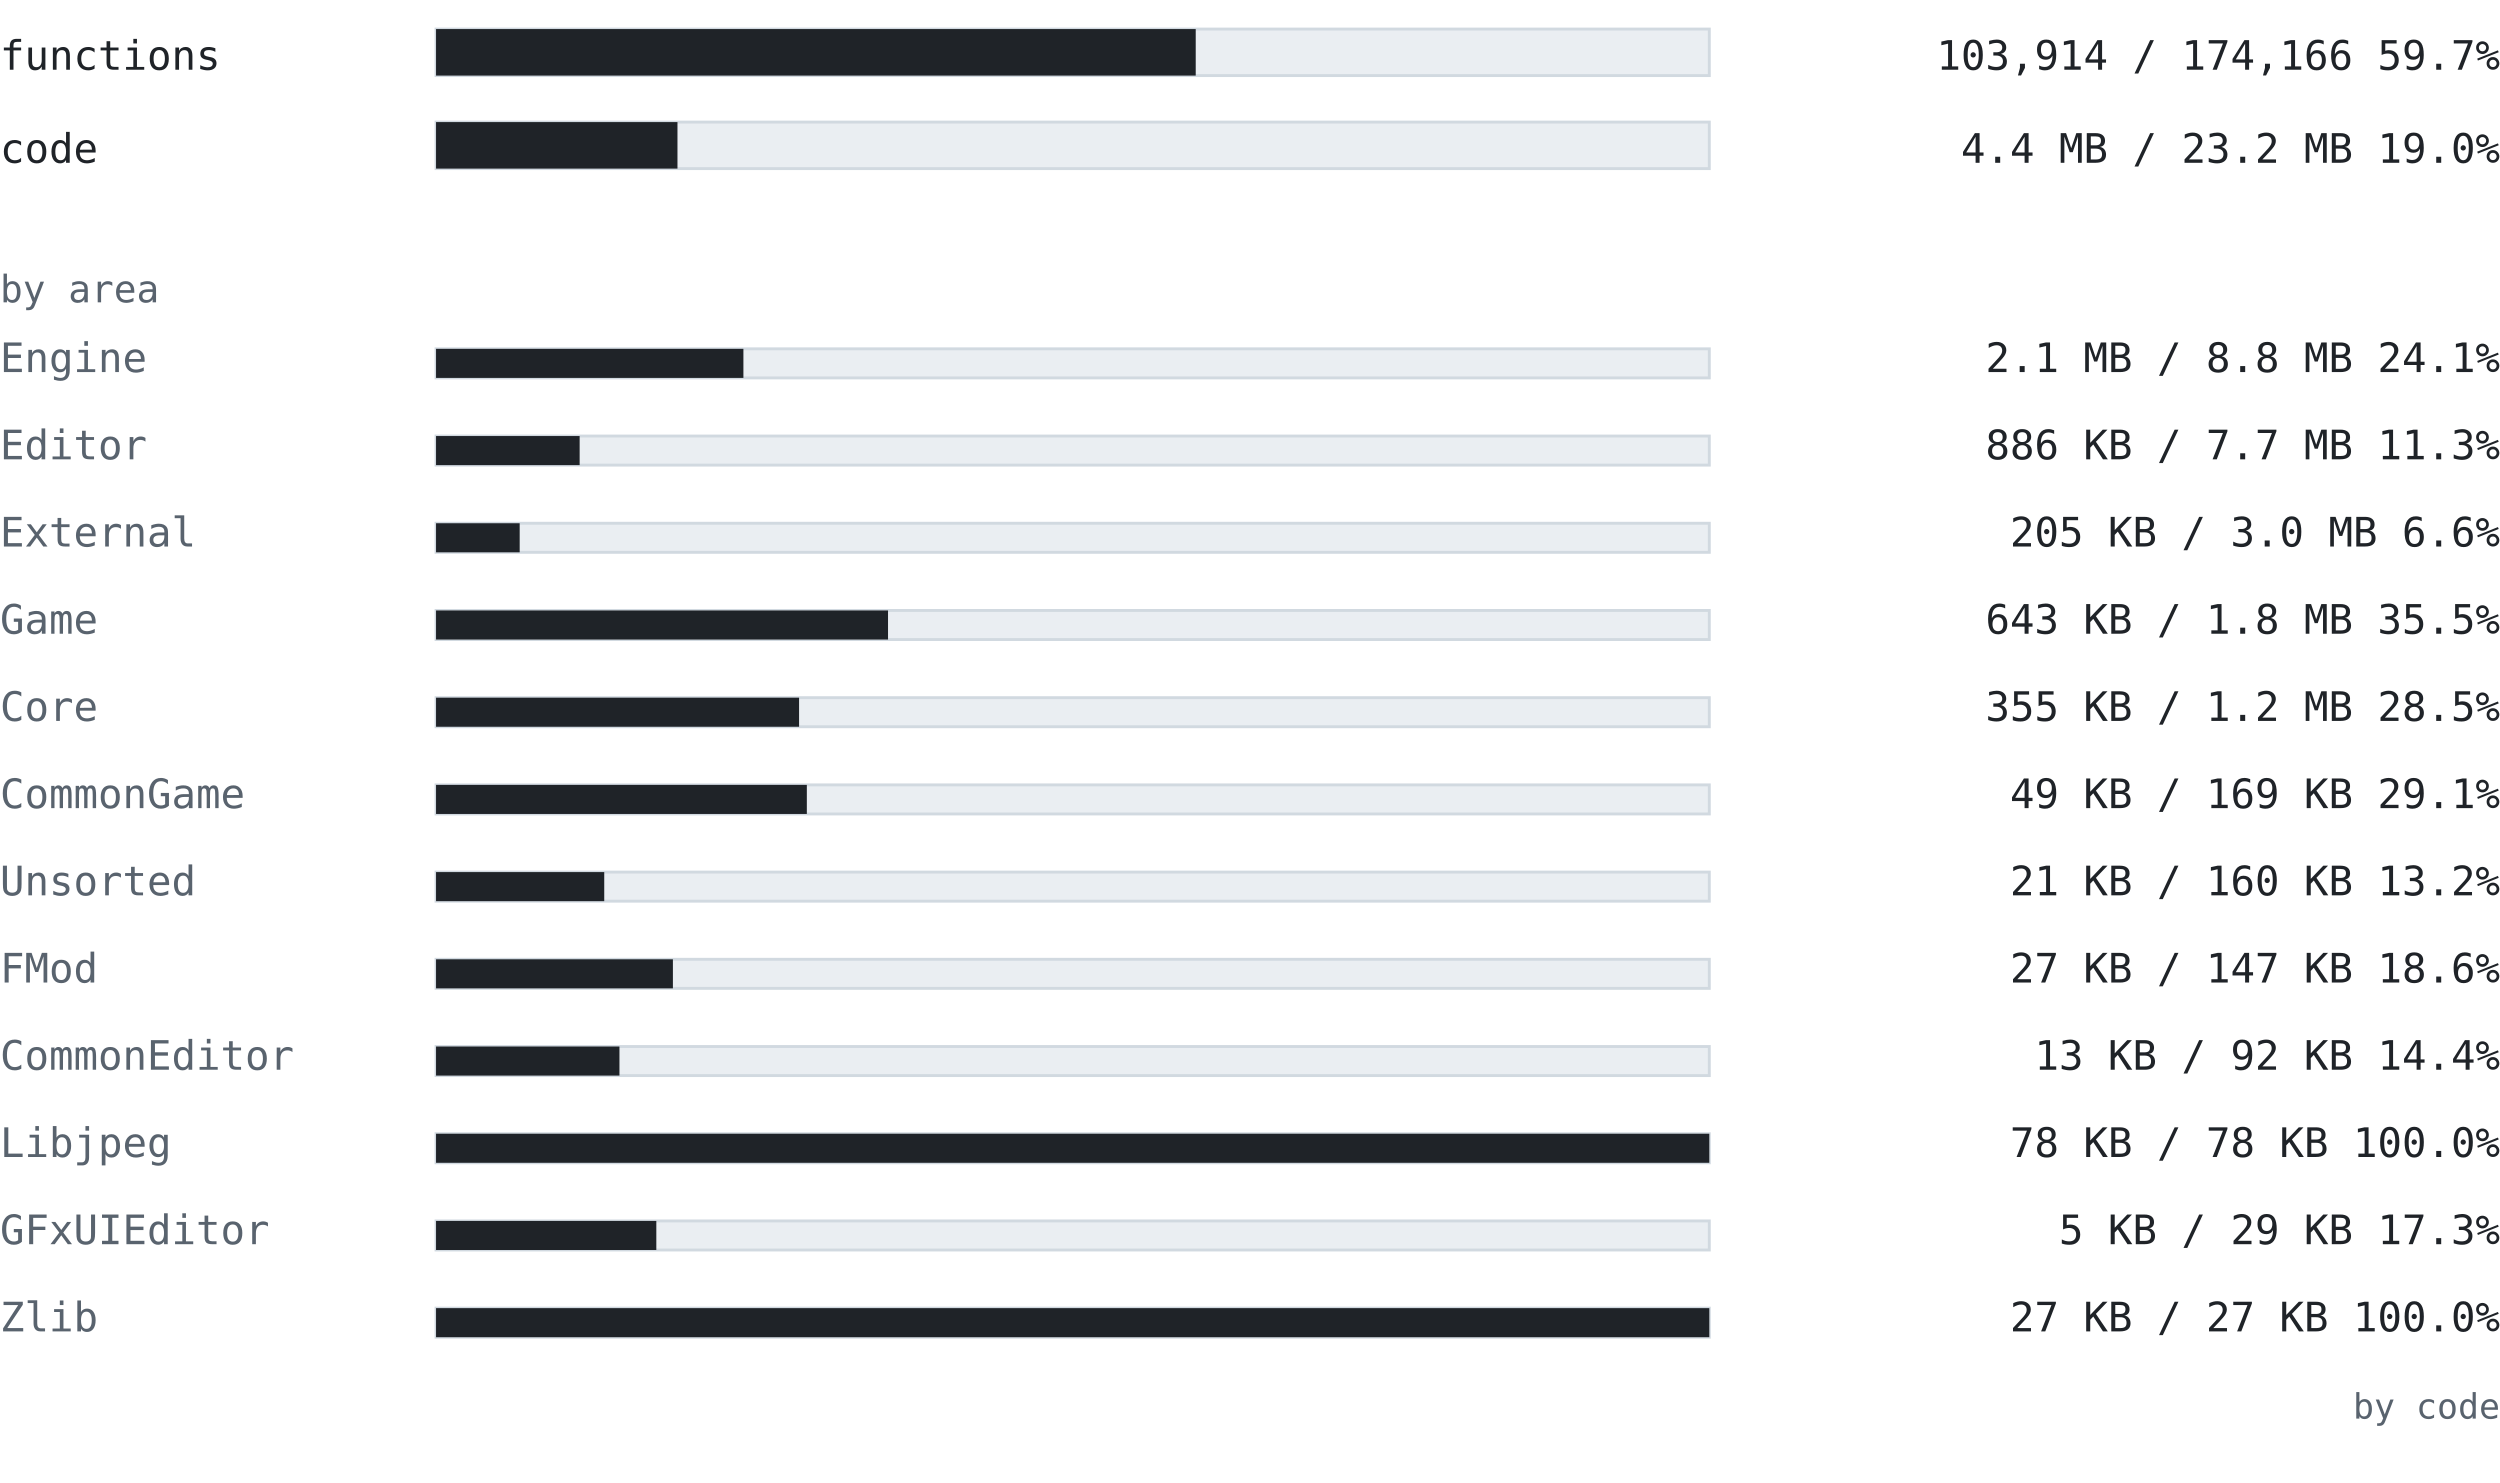
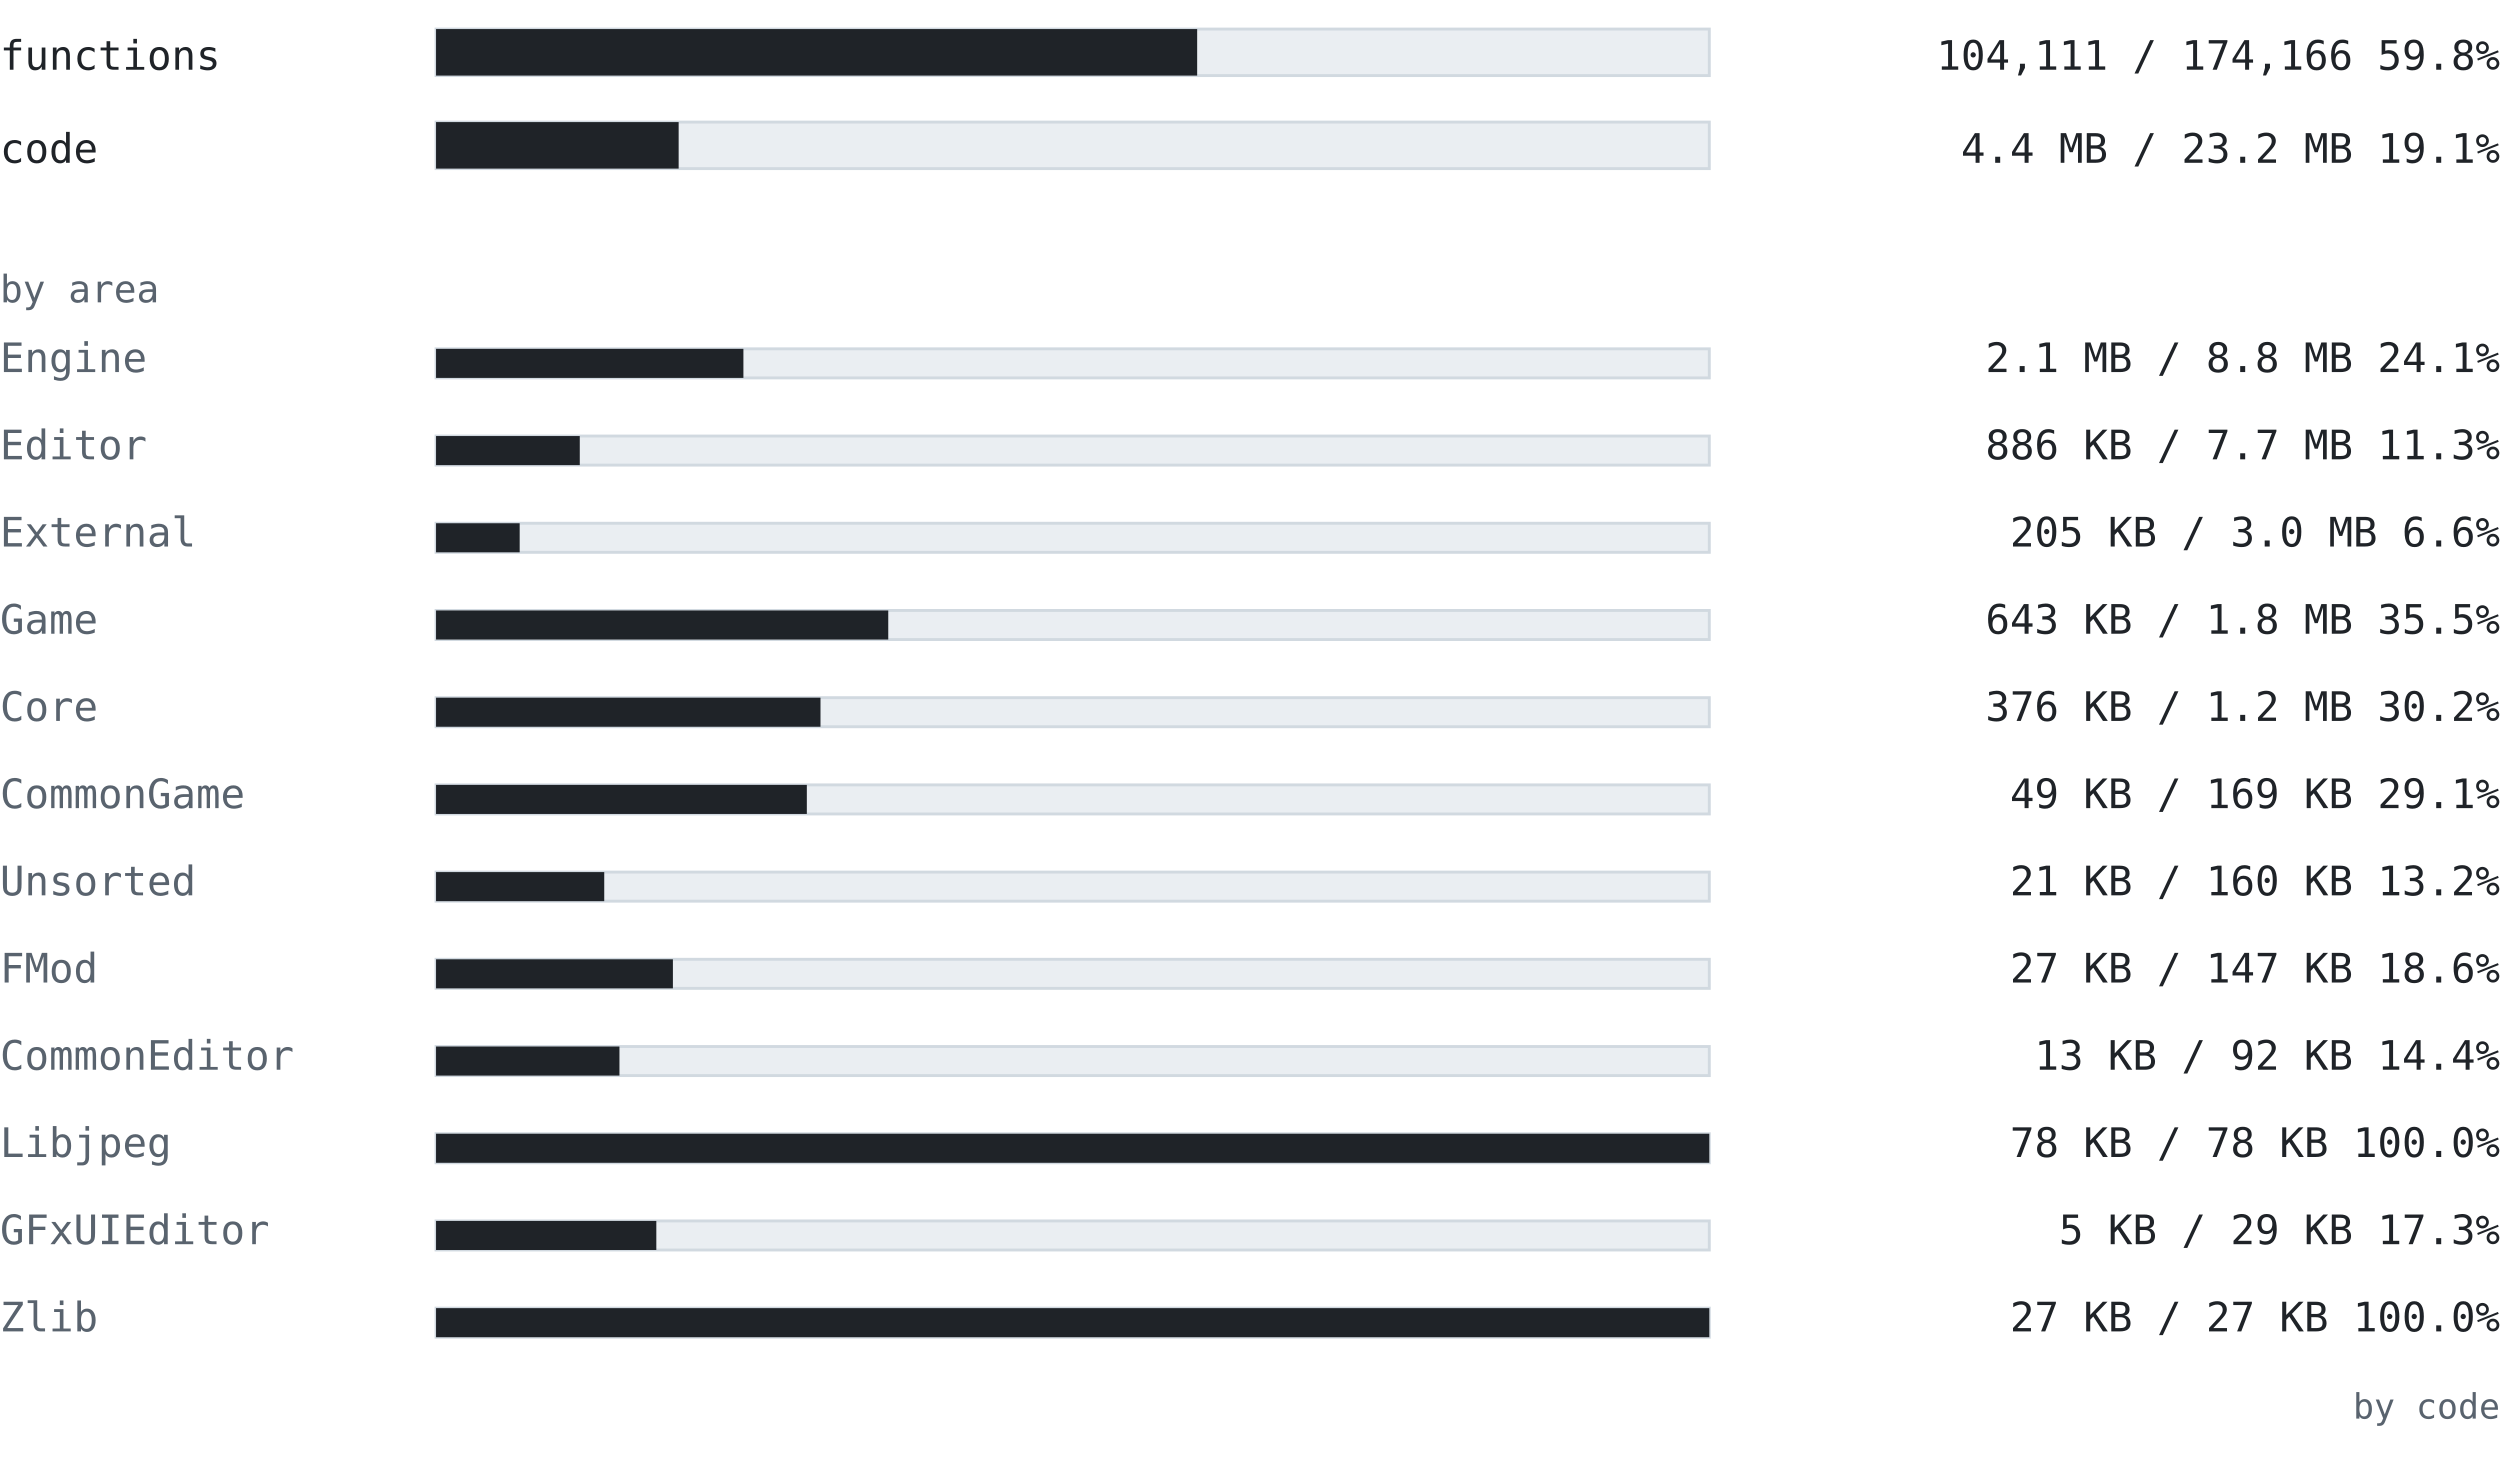
<svg xmlns="http://www.w3.org/2000/svg" width="860" height="510" viewBox="0 0 860 510" font-family="ui-monospace, SFMono-Regular, 'Cascadia Mono', Consolas, 'DejaVu Sans Mono', monospace">
  <text x="0" y="24" font-size="14" fill="#1f2328" text-anchor="start" font-weight="normal">functions</text>
  <rect x="150" y="10" width="438" height="16" fill="#eaeef2" stroke="#d1d9e0" />
-   <rect x="150" y="10" width="261.327" height="16" fill="#1f2328" />
-   <text x="860" y="24" font-size="14" fill="#1f2328" text-anchor="end" font-weight="normal">103,914 / 174,166  59.7%</text>
+   <rect x="150" y="10" width="261.823" height="16" fill="#1f2328" />
+   <text x="860" y="24" font-size="14" fill="#1f2328" text-anchor="end" font-weight="normal">104,111 / 174,166  59.8%</text>
  <text x="0" y="56" font-size="14" fill="#1f2328" text-anchor="start" font-weight="normal">code</text>
  <rect x="150" y="42" width="438" height="16" fill="#eaeef2" stroke="#d1d9e0" />
-   <rect x="150" y="42" width="83.049" height="16" fill="#1f2328" />
-   <text x="860" y="56" font-size="14" fill="#1f2328" text-anchor="end" font-weight="normal">4.4 MB / 23.2 MB  19.0%</text>
+   <rect x="150" y="42" width="83.457" height="16" fill="#1f2328" />
+   <text x="860" y="56" font-size="14" fill="#1f2328" text-anchor="end" font-weight="normal">4.4 MB / 23.2 MB  19.1%</text>
  <text x="0" y="104" font-size="13" fill="#59636e" text-anchor="start" font-weight="normal">by area</text>
  <text x="0" y="128" font-size="14" fill="#59636e" text-anchor="start" font-weight="normal">Engine</text>
  <rect x="150" y="120" width="438" height="10" fill="#eaeef2" stroke="#d1d9e0" />
  <rect x="150" y="120" width="105.732" height="10" fill="#1f2328" />
  <text x="860" y="128" font-size="14" fill="#1f2328" text-anchor="end" font-weight="normal">2.1 MB / 8.8 MB  24.1%</text>
  <text x="0" y="158" font-size="14" fill="#59636e" text-anchor="start" font-weight="normal">Editor</text>
  <rect x="150" y="150" width="438" height="10" fill="#eaeef2" stroke="#d1d9e0" />
-   <rect x="150" y="150" width="49.398" height="10" fill="#1f2328" />
+   <rect x="150" y="150" width="49.444" height="10" fill="#1f2328" />
  <text x="860" y="158" font-size="14" fill="#1f2328" text-anchor="end" font-weight="normal">886 KB / 7.7 MB  11.3%</text>
  <text x="0" y="188" font-size="14" fill="#59636e" text-anchor="start" font-weight="normal">External</text>
  <rect x="150" y="180" width="438" height="10" fill="#eaeef2" stroke="#d1d9e0" />
  <rect x="150" y="180" width="28.77" height="10" fill="#1f2328" />
  <text x="860" y="188" font-size="14" fill="#1f2328" text-anchor="end" font-weight="normal">205 KB / 3.0 MB  6.6%</text>
  <text x="0" y="218" font-size="14" fill="#59636e" text-anchor="start" font-weight="normal">Game</text>
  <rect x="150" y="210" width="438" height="10" fill="#eaeef2" stroke="#d1d9e0" />
-   <rect x="150" y="210" width="155.481" height="10" fill="#1f2328" />
+   <rect x="150" y="210" width="155.559" height="10" fill="#1f2328" />
  <text x="860" y="218" font-size="14" fill="#1f2328" text-anchor="end" font-weight="normal">643 KB / 1.8 MB  35.5%</text>
  <text x="0" y="248" font-size="14" fill="#59636e" text-anchor="start" font-weight="normal">Core</text>
  <rect x="150" y="240" width="438" height="10" fill="#eaeef2" stroke="#d1d9e0" />
-   <rect x="150" y="240" width="124.882" height="10" fill="#1f2328" />
-   <text x="860" y="248" font-size="14" fill="#1f2328" text-anchor="end" font-weight="normal">355 KB / 1.2 MB  28.5%</text>
+   <rect x="150" y="240" width="132.249" height="10" fill="#1f2328" />
+   <text x="860" y="248" font-size="14" fill="#1f2328" text-anchor="end" font-weight="normal">376 KB / 1.2 MB  30.2%</text>
  <text x="0" y="278" font-size="14" fill="#59636e" text-anchor="start" font-weight="normal">CommonGame</text>
  <rect x="150" y="270" width="438" height="10" fill="#eaeef2" stroke="#d1d9e0" />
  <rect x="150" y="270" width="127.552" height="10" fill="#1f2328" />
  <text x="860" y="278" font-size="14" fill="#1f2328" text-anchor="end" font-weight="normal">49 KB / 169 KB  29.1%</text>
  <text x="0" y="308" font-size="14" fill="#59636e" text-anchor="start" font-weight="normal">Unsorted</text>
  <rect x="150" y="300" width="438" height="10" fill="#eaeef2" stroke="#d1d9e0" />
  <rect x="150" y="300" width="57.859" height="10" fill="#1f2328" />
  <text x="860" y="308" font-size="14" fill="#1f2328" text-anchor="end" font-weight="normal">21 KB / 160 KB  13.2%</text>
  <text x="0" y="338" font-size="14" fill="#59636e" text-anchor="start" font-weight="normal">FMod</text>
  <rect x="150" y="330" width="438" height="10" fill="#eaeef2" stroke="#d1d9e0" />
  <rect x="150" y="330" width="81.479" height="10" fill="#1f2328" />
  <text x="860" y="338" font-size="14" fill="#1f2328" text-anchor="end" font-weight="normal">27 KB / 147 KB  18.6%</text>
  <text x="0" y="368" font-size="14" fill="#59636e" text-anchor="start" font-weight="normal">CommonEditor</text>
  <rect x="150" y="360" width="438" height="10" fill="#eaeef2" stroke="#d1d9e0" />
  <rect x="150" y="360" width="63.092" height="10" fill="#1f2328" />
  <text x="860" y="368" font-size="14" fill="#1f2328" text-anchor="end" font-weight="normal">13 KB / 92 KB  14.4%</text>
  <text x="0" y="398" font-size="14" fill="#59636e" text-anchor="start" font-weight="normal">Libjpeg</text>
  <rect x="150" y="390" width="438" height="10" fill="#eaeef2" stroke="#d1d9e0" />
  <rect x="150" y="390" width="438" height="10" fill="#1f2328" />
  <text x="860" y="398" font-size="14" fill="#1f2328" text-anchor="end" font-weight="normal">78 KB / 78 KB  100.0%</text>
  <text x="0" y="428" font-size="14" fill="#59636e" text-anchor="start" font-weight="normal">GFxUIEditor</text>
  <rect x="150" y="420" width="438" height="10" fill="#eaeef2" stroke="#d1d9e0" />
  <rect x="150" y="420" width="75.775" height="10" fill="#1f2328" />
  <text x="860" y="428" font-size="14" fill="#1f2328" text-anchor="end" font-weight="normal">5 KB / 29 KB  17.3%</text>
  <text x="0" y="458" font-size="14" fill="#59636e" text-anchor="start" font-weight="normal">Zlib</text>
  <rect x="150" y="450" width="438" height="10" fill="#eaeef2" stroke="#d1d9e0" />
  <rect x="150" y="450" width="438" height="10" fill="#1f2328" />
  <text x="860" y="458" font-size="14" fill="#1f2328" text-anchor="end" font-weight="normal">27 KB / 27 KB  100.0%</text>
  <text x="860" y="488" font-size="12" fill="#59636e" text-anchor="end" font-weight="normal">by code</text>
</svg>
